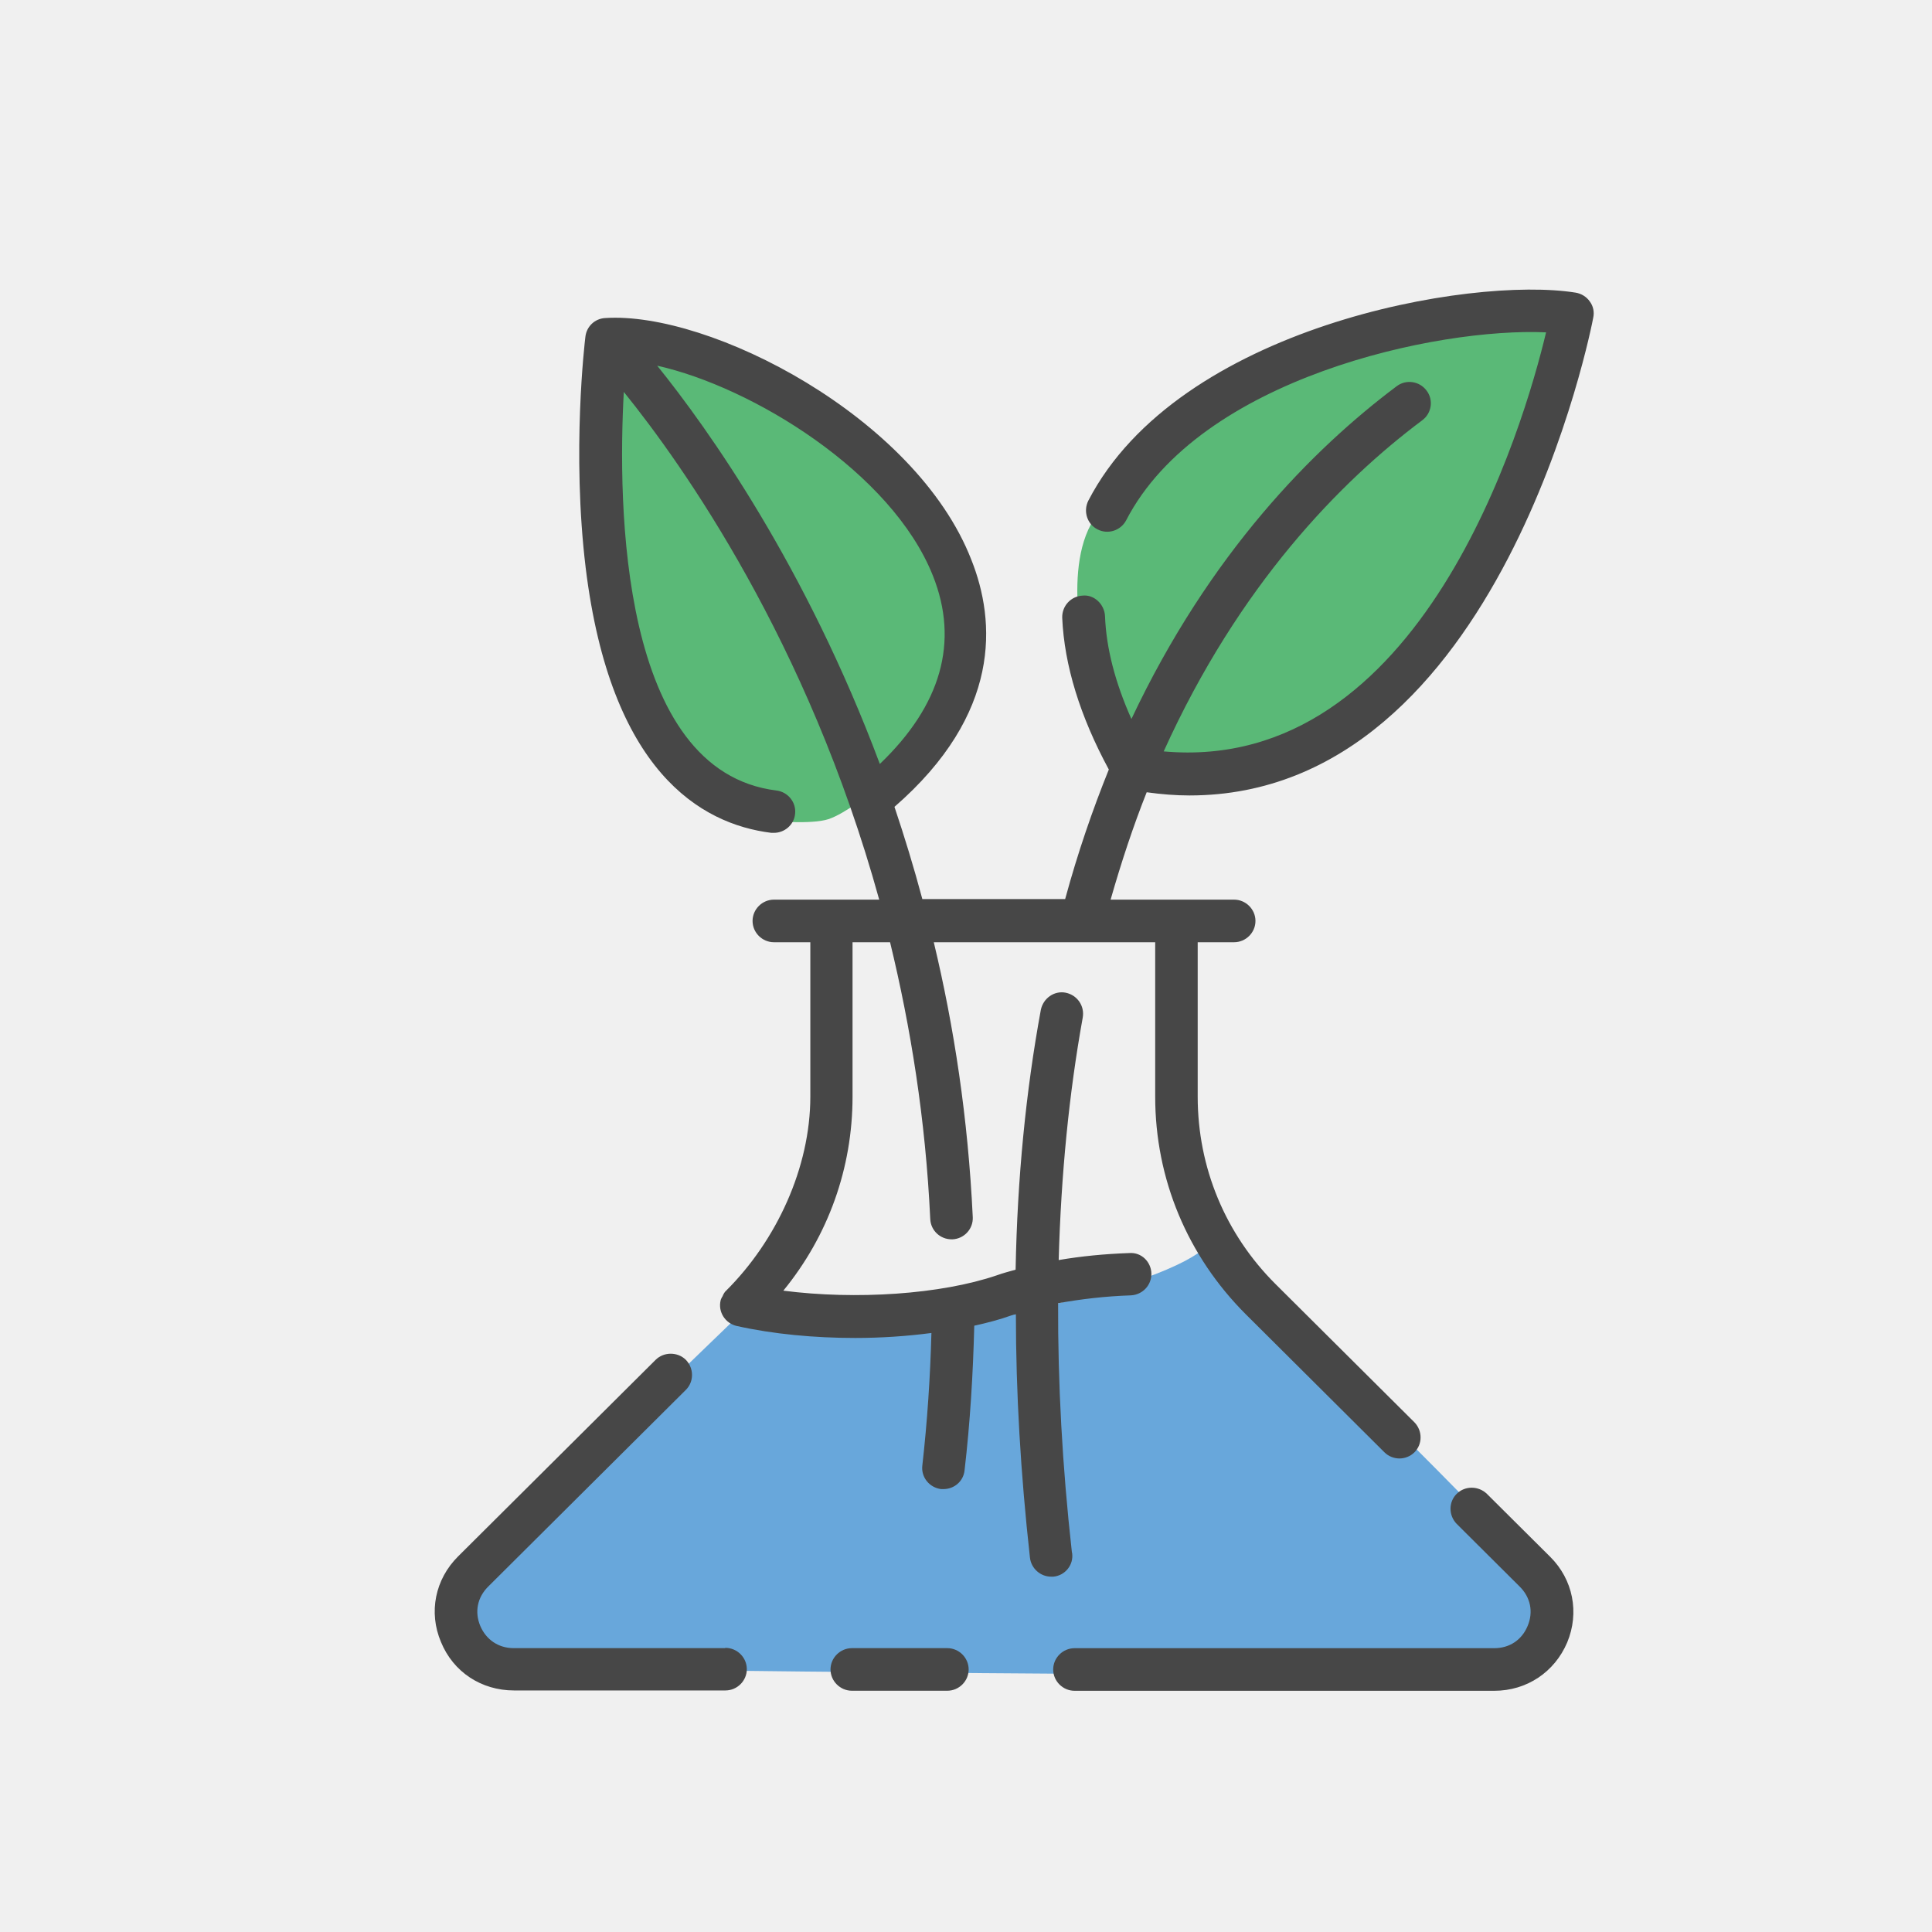
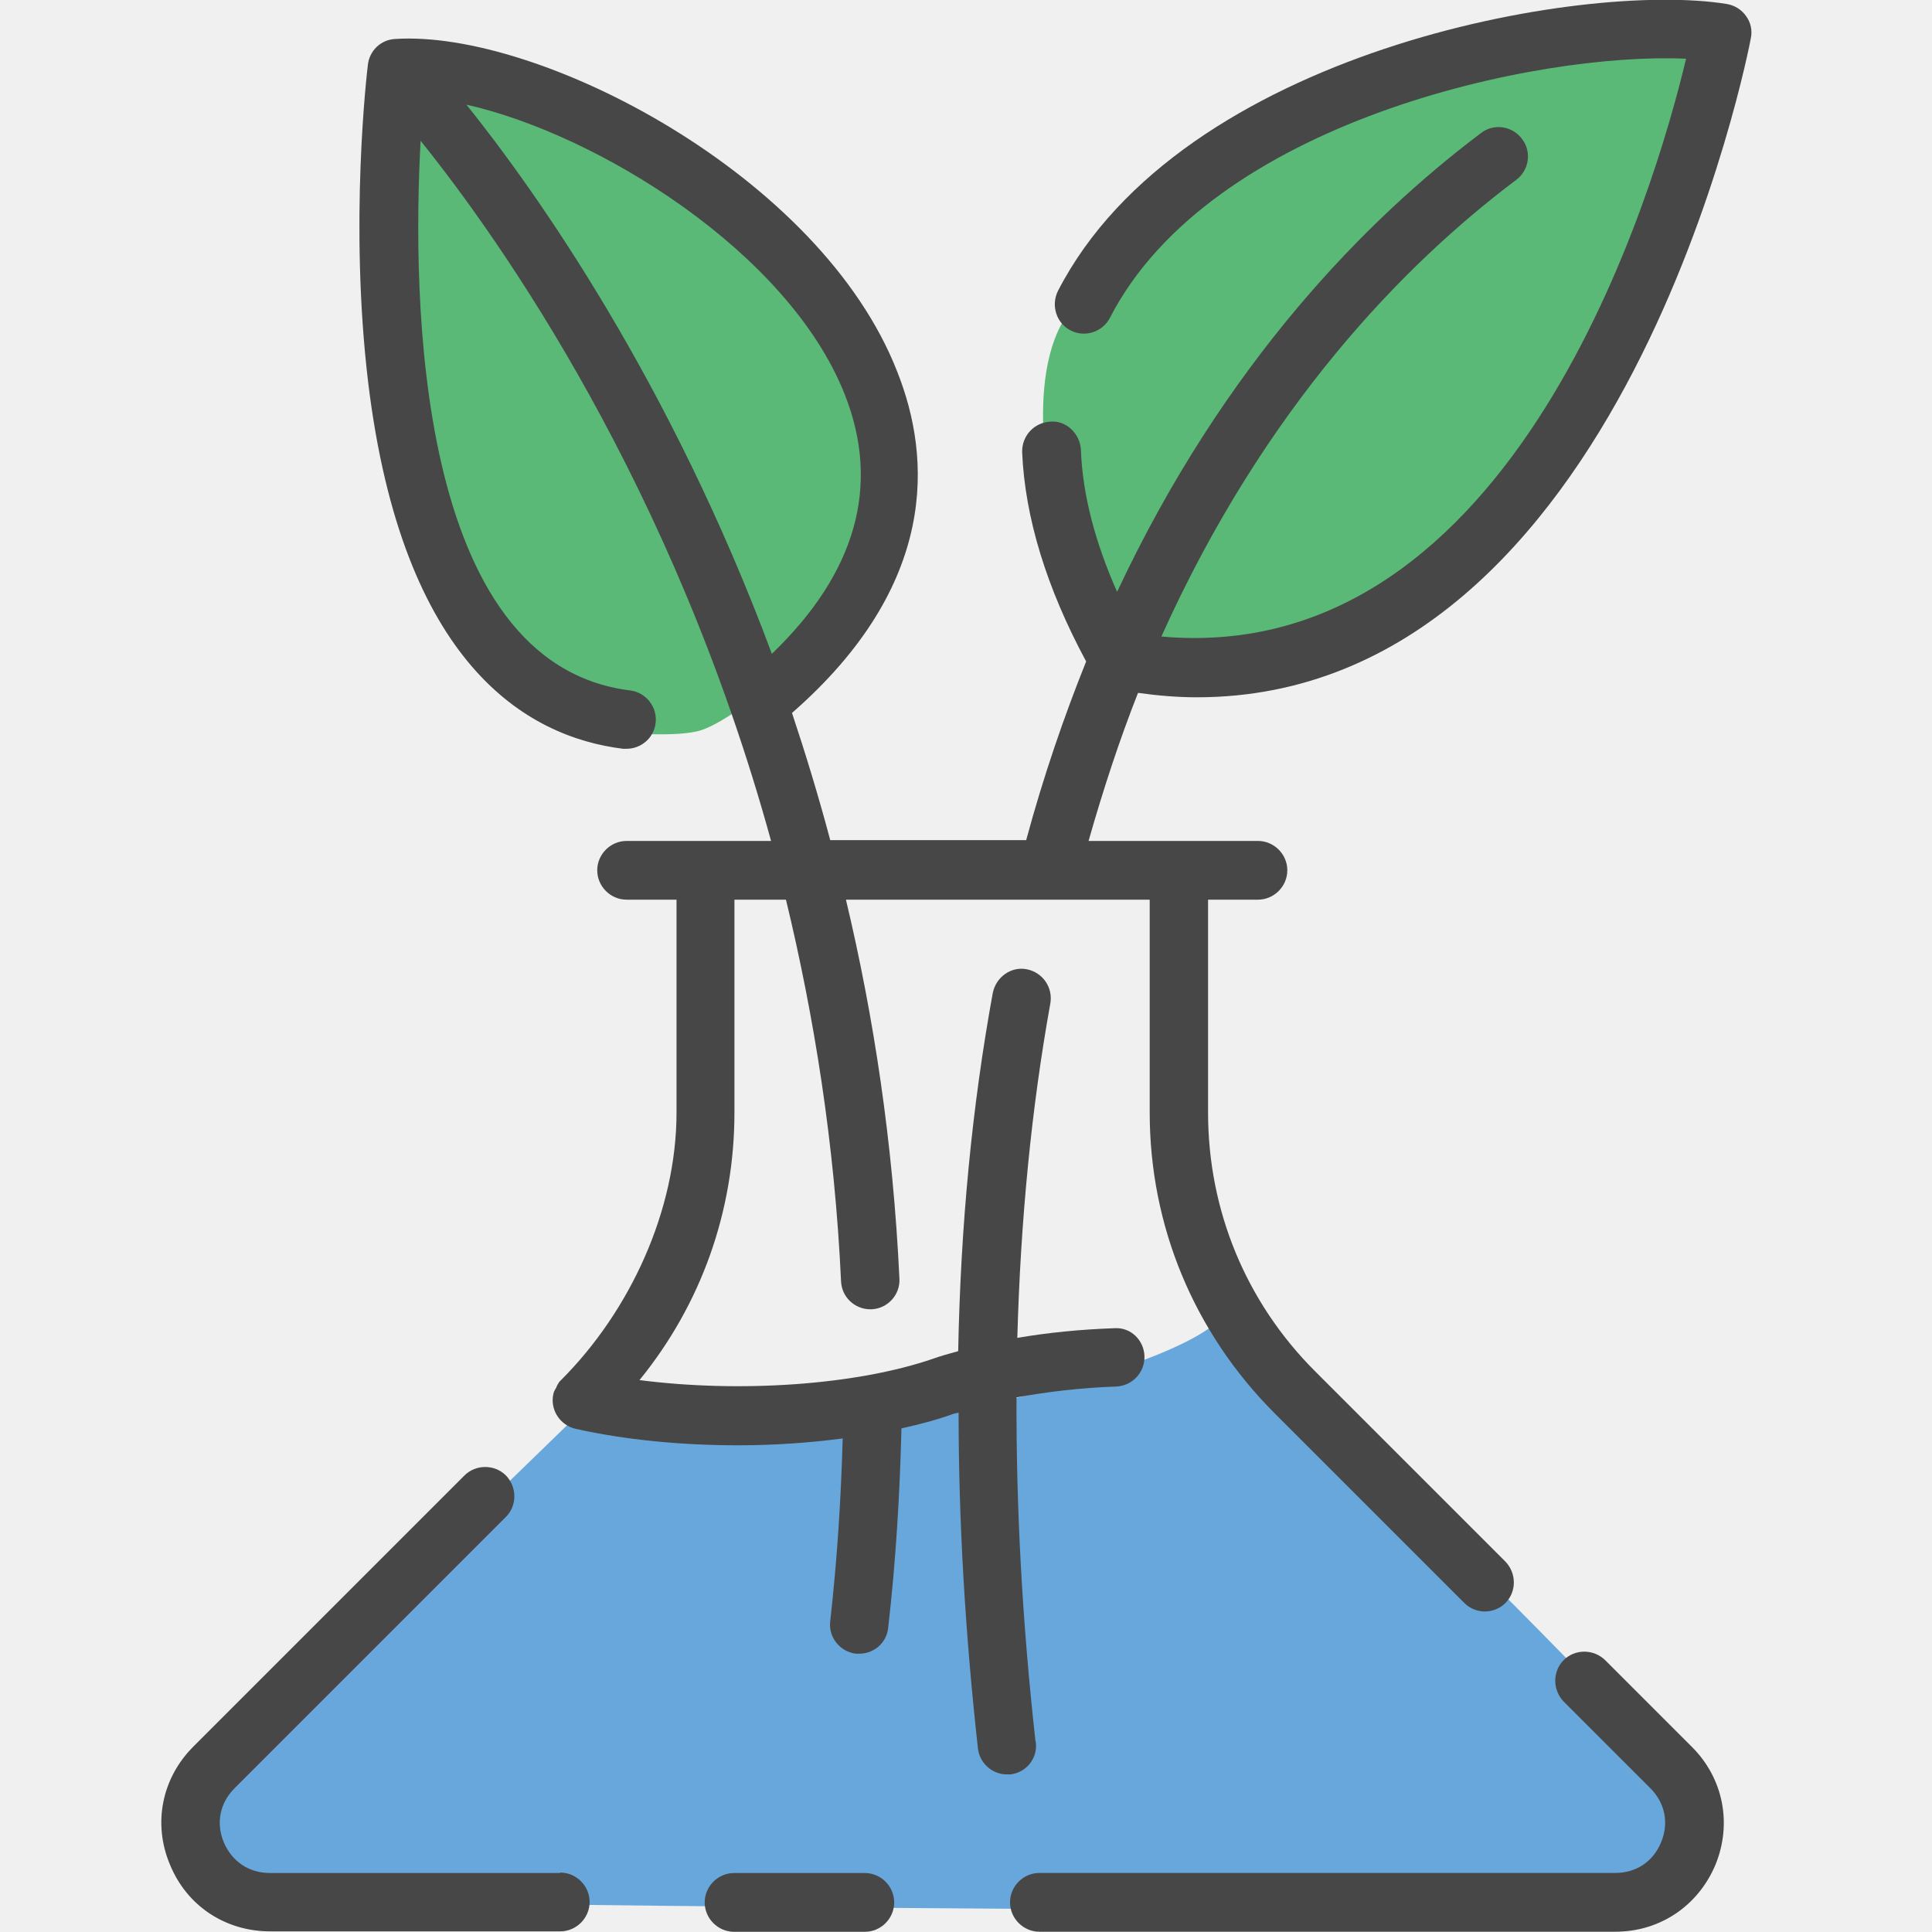
- <svg xmlns="http://www.w3.org/2000/svg" width="40" height="40" viewBox="0 0 40 40" fill="none">
-   <path d="M18.08 16.386C18.08 16.386 19.167 15.268 19.513 14.845C19.859 14.422 19.902 14.573 19.938 14.265C19.975 13.957 19.975 13.069 19.902 12.489C19.829 11.909 18.663 10.06 18.663 10.06L15.014 7.553L12.847 7.088L12.422 10.175L13.199 14.725L14.747 16.38L15.949 16.996C15.949 16.996 16.799 17.075 17.151 16.96C17.504 16.845 18.08 16.38 18.08 16.38V16.386Z" fill="#5AB977" />
-   <path d="M23.463 15.577L22.455 13.571C22.455 13.571 21.915 11.335 22.88 10.483C23.846 9.632 26.681 7.324 26.681 7.324L29.122 6.707L32.534 6.436L31.562 10.097L29.237 13.951L26.948 15.685L24.234 15.993L23.457 15.57L23.463 15.577Z" fill="#5AB977" />
-   <path d="M15.713 26.831L10.601 31.767C10.601 31.767 9.593 32.154 9.441 32.849C9.289 33.544 9.362 34.317 10.06 34.468C10.758 34.619 29.822 34.698 29.822 34.698C29.822 34.698 31.68 34.927 31.838 34.39C31.996 33.852 32.227 33.387 32.069 32.922C31.911 32.456 25.014 25.75 25.014 25.75C25.014 25.75 24.783 26.282 21.912 26.983C19.04 27.683 16.872 27.448 16.563 27.448C16.253 27.448 15.713 26.831 15.713 26.831Z" fill="#68A7DB" />
-   <path d="M15.013 34.123H10.636C10.32 34.123 10.065 33.948 9.944 33.664C9.822 33.374 9.883 33.072 10.107 32.849L14.2 28.776C14.37 28.607 14.37 28.329 14.2 28.154C14.03 27.985 13.744 27.985 13.574 28.154L9.482 32.226C9.009 32.698 8.869 33.38 9.13 33.996C9.385 34.619 9.968 34.999 10.642 34.999H15.019C15.262 34.999 15.462 34.8 15.462 34.558C15.462 34.317 15.262 34.117 15.019 34.117L15.013 34.123Z" fill="#474747" />
-   <path d="M19.612 34.123H17.639C17.396 34.123 17.195 34.322 17.195 34.564C17.195 34.806 17.396 35.005 17.639 35.005H19.612C19.855 35.005 20.055 34.806 20.055 34.564C20.055 34.322 19.855 34.123 19.612 34.123Z" fill="#474747" />
-   <path d="M30.784 30.928C30.608 30.759 30.329 30.759 30.159 30.928C29.989 31.097 29.989 31.375 30.159 31.55L31.464 32.849C31.689 33.072 31.75 33.374 31.628 33.664C31.507 33.955 31.252 34.124 30.936 34.124H22.248C22.005 34.124 21.805 34.323 21.805 34.565C21.805 34.806 22.005 35.006 22.248 35.006H30.936C31.61 35.006 32.187 34.619 32.448 34.003C32.703 33.387 32.569 32.704 32.096 32.233L30.79 30.934L30.784 30.928Z" fill="#474747" />
-   <path d="M22.192 32.135C21.992 30.347 21.901 28.631 21.907 26.982C22.375 26.897 22.878 26.837 23.413 26.819C23.656 26.807 23.844 26.607 23.838 26.366C23.832 26.124 23.631 25.924 23.382 25.943C22.866 25.961 22.381 26.009 21.919 26.088C21.968 24.323 22.132 22.644 22.417 21.067C22.459 20.825 22.302 20.602 22.065 20.553C21.828 20.505 21.597 20.668 21.549 20.91C21.239 22.596 21.063 24.39 21.027 26.287C20.899 26.323 20.759 26.36 20.644 26.402C19.479 26.8 17.724 26.915 16.218 26.722C17.147 25.586 17.651 24.184 17.651 22.704V19.508H18.428C18.853 21.26 19.163 23.169 19.26 25.242C19.272 25.477 19.466 25.659 19.703 25.659C19.709 25.659 19.715 25.659 19.721 25.659C19.964 25.647 20.152 25.441 20.14 25.2C20.043 23.151 19.752 21.254 19.333 19.508H23.917V22.704C23.917 24.408 24.584 26.003 25.793 27.211L28.664 30.069C28.749 30.154 28.865 30.196 28.974 30.196C29.083 30.196 29.199 30.154 29.284 30.069C29.454 29.9 29.454 29.622 29.284 29.447L26.412 26.589C25.368 25.55 24.797 24.172 24.797 22.704V19.508H25.55C25.793 19.508 25.993 19.309 25.993 19.067C25.993 18.826 25.793 18.626 25.55 18.626H22.994C23.218 17.841 23.467 17.092 23.741 16.403C24.044 16.445 24.342 16.469 24.627 16.469C31.081 16.469 32.969 6.682 32.987 6.573C33.011 6.458 32.987 6.337 32.914 6.241C32.848 6.144 32.738 6.078 32.623 6.059C30.449 5.709 24.396 6.766 22.532 10.367C22.423 10.585 22.508 10.851 22.721 10.959C22.939 11.074 23.206 10.983 23.316 10.772C24.84 7.824 29.763 6.778 32.01 6.881C31.548 8.814 29.442 16.034 24.093 15.557C25.653 12.107 27.76 9.962 29.448 8.7C29.642 8.555 29.684 8.277 29.533 8.083C29.387 7.89 29.108 7.848 28.913 7.999C27.189 9.292 25.046 11.449 23.425 14.886C23.091 14.137 22.903 13.424 22.878 12.754C22.866 12.512 22.654 12.307 22.417 12.331C22.174 12.343 21.986 12.542 21.992 12.79C22.035 13.775 22.362 14.832 22.957 15.932C22.623 16.759 22.314 17.653 22.053 18.614H19.096C18.92 17.956 18.726 17.321 18.519 16.705C20.735 14.778 20.62 12.868 20.11 11.588C18.956 8.627 14.688 6.44 12.527 6.585C12.314 6.597 12.144 6.76 12.12 6.972C12.108 7.068 11.835 9.358 12.126 11.757C12.642 15.962 14.5 17.061 15.969 17.243C15.988 17.243 16.006 17.243 16.024 17.243C16.242 17.243 16.437 17.079 16.461 16.856C16.491 16.614 16.315 16.397 16.078 16.367C12.83 15.968 12.788 10.452 12.915 8.114C14.136 9.624 16.728 13.285 18.203 18.626H16.024C15.781 18.626 15.581 18.826 15.581 19.067C15.581 19.309 15.781 19.508 16.024 19.508H16.777V22.704C16.777 24.172 16.078 25.683 15.034 26.722C15.028 26.728 15.016 26.74 15.01 26.746C14.992 26.77 14.98 26.794 14.967 26.819C14.967 26.831 14.955 26.843 14.949 26.855C14.937 26.879 14.925 26.897 14.919 26.927C14.864 27.163 15.016 27.399 15.253 27.453C16.012 27.622 16.862 27.701 17.706 27.701C18.24 27.701 18.774 27.665 19.284 27.598C19.26 28.504 19.199 29.429 19.096 30.341C19.066 30.583 19.242 30.8 19.485 30.83C19.503 30.83 19.521 30.83 19.533 30.83C19.758 30.83 19.946 30.667 19.97 30.444C20.086 29.447 20.146 28.444 20.171 27.447C20.444 27.387 20.699 27.32 20.936 27.235C20.966 27.223 21.002 27.217 21.033 27.211C21.033 28.825 21.13 30.504 21.324 32.25C21.349 32.474 21.543 32.643 21.761 32.643C21.779 32.643 21.792 32.643 21.81 32.643C22.053 32.619 22.229 32.401 22.198 32.16L22.192 32.135ZM13.601 7.57C15.581 8.011 18.465 9.781 19.315 11.92C19.861 13.291 19.485 14.602 18.216 15.817C16.686 11.727 14.664 8.881 13.601 7.564V7.57Z" fill="#474747" />
+ <svg xmlns="http://www.w3.org/2000/svg" width="48" height="48" viewBox="0 0 48 48" fill="none">
+   <g clip-path="url(#clip0_1374_3927)">
+     <path d="M18.953 17.191C18.953 17.191 20.743 15.341 21.313 14.641C21.883 13.941 21.953 14.191 22.013 13.681C22.073 13.171 22.073 11.701 21.953 10.741C21.833 9.781 19.913 6.721 19.913 6.721L13.903 2.571L10.333 1.801L9.633 6.911L10.913 14.441L13.463 17.181L15.443 18.201C15.443 18.201 16.843 18.331 17.423 18.141C18.003 17.951 18.953 17.181 18.953 17.181V17.191Z" fill="#5AB977" />
+     <path d="M27.822 15.851L26.162 12.531C26.162 12.531 25.272 8.831 26.862 7.421C28.452 6.011 33.122 2.191 33.122 2.191L37.142 1.171L42.762 0.721L41.162 6.781L37.332 13.161L33.562 16.031L29.092 16.541L27.812 15.841L27.822 15.851Z" fill="#5AB977" />
+     <path d="M15.048 34.48L6.628 42.65C6.628 42.65 4.968 43.289 4.718 44.44C4.468 45.59 4.588 46.87 5.738 47.12C6.888 47.37 38.288 47.499 38.288 47.499C38.288 47.499 41.348 47.88 41.608 46.989C41.868 46.099 42.248 45.33 41.988 44.559C41.728 43.789 30.368 32.69 30.368 32.69C30.368 32.69 29.988 33.569 25.258 34.73C20.528 35.889 16.958 35.499 16.448 35.499C15.938 35.499 15.048 34.48 15.048 34.48V34.48Z" fill="#68A7DB" />
+     <path d="M13.909 46.534H6.701C6.181 46.534 5.761 46.244 5.561 45.774C5.361 45.294 5.461 44.795 5.831 44.425L12.569 37.687C12.849 37.407 12.849 36.947 12.569 36.657C12.289 36.377 11.819 36.377 11.54 36.657L4.802 43.395C4.022 44.175 3.792 45.304 4.222 46.324C4.642 47.354 5.601 47.984 6.711 47.984H13.919C14.319 47.984 14.649 47.654 14.649 47.254C14.649 46.854 14.319 46.524 13.919 46.524L13.909 46.534Z" fill="#474747" />
+     <path d="M21.487 46.535H18.238C17.838 46.535 17.508 46.865 17.508 47.265C17.508 47.665 17.838 47.995 18.238 47.995H21.487C21.887 47.995 22.216 47.665 22.216 47.265C22.216 46.865 21.887 46.535 21.487 46.535Z" fill="#474747" />
+     <path d="M39.879 41.245C39.589 40.965 39.129 40.965 38.849 41.245C38.57 41.525 38.57 41.985 38.849 42.275L40.999 44.424C41.369 44.794 41.469 45.294 41.269 45.774C41.069 46.254 40.649 46.533 40.129 46.533H25.823C25.424 46.533 25.094 46.863 25.094 47.263C25.094 47.663 25.424 47.993 25.823 47.993H40.129C41.239 47.993 42.188 47.353 42.618 46.334C43.038 45.314 42.818 44.184 42.038 43.404L39.889 41.255L39.879 41.245Z" fill="#474747" />
+     <path d="M25.725 43.246C25.395 40.286 25.245 37.447 25.255 34.718C26.025 34.578 26.855 34.478 27.734 34.448C28.134 34.428 28.444 34.099 28.434 33.699C28.424 33.299 28.094 32.969 27.684 32.999C26.835 33.029 26.035 33.109 25.275 33.239C25.355 30.32 25.625 27.541 26.095 24.931C26.165 24.531 25.905 24.162 25.515 24.082C25.125 24.002 24.745 24.271 24.665 24.671C24.155 27.46 23.866 30.43 23.806 33.569C23.596 33.629 23.366 33.689 23.176 33.759C21.256 34.418 18.367 34.608 15.888 34.288C17.418 32.409 18.247 30.09 18.247 27.64V22.352H19.527C20.227 25.251 20.737 28.41 20.896 31.839C20.916 32.229 21.236 32.529 21.626 32.529C21.636 32.529 21.646 32.529 21.656 32.529C22.056 32.509 22.366 32.169 22.346 31.769C22.186 28.38 21.706 25.241 21.017 22.352H28.564V27.64C28.564 30.46 29.664 33.099 31.653 35.098L36.382 39.827C36.522 39.967 36.712 40.037 36.892 40.037C37.072 40.037 37.261 39.967 37.401 39.827C37.681 39.547 37.681 39.087 37.401 38.797L32.673 34.069C30.953 32.349 30.014 30.07 30.014 27.64V22.352H31.253C31.653 22.352 31.983 22.022 31.983 21.622C31.983 21.223 31.653 20.893 31.253 20.893H27.045C27.415 19.593 27.824 18.353 28.274 17.214C28.774 17.284 29.264 17.324 29.734 17.324C40.361 17.324 43.469 1.129 43.499 0.949C43.539 0.759 43.499 0.559 43.38 0.399C43.27 0.239 43.09 0.129 42.9 0.099C39.321 -0.481 29.354 1.269 26.285 7.227C26.105 7.587 26.245 8.027 26.595 8.207C26.955 8.396 27.395 8.246 27.575 7.897C30.084 3.018 38.191 1.289 41.89 1.459C41.13 4.658 37.661 16.604 28.854 15.814C31.423 10.106 34.892 6.557 37.671 4.468C37.991 4.228 38.061 3.768 37.811 3.448C37.571 3.128 37.111 3.058 36.792 3.308C33.953 5.447 30.424 9.016 27.754 14.704C27.205 13.465 26.895 12.285 26.855 11.176C26.835 10.776 26.485 10.436 26.095 10.476C25.695 10.496 25.385 10.826 25.395 11.236C25.465 12.865 26.005 14.614 26.985 16.434C26.435 17.803 25.925 19.283 25.495 20.873H20.627C20.337 19.783 20.017 18.733 19.677 17.713C23.326 14.524 23.136 11.366 22.296 9.246C20.397 4.348 13.369 0.729 9.81 0.969C9.46 0.989 9.18 1.259 9.14 1.609C9.12 1.768 8.67 5.557 9.15 9.526C10 16.484 13.059 18.303 15.478 18.603C15.508 18.603 15.538 18.603 15.568 18.603C15.928 18.603 16.248 18.333 16.288 17.963C16.338 17.564 16.048 17.204 15.658 17.154C10.31 16.494 10.24 7.367 10.45 3.498C12.459 5.997 16.728 12.055 19.157 20.893H15.568C15.168 20.893 14.838 21.223 14.838 21.622C14.838 22.022 15.168 22.352 15.568 22.352H16.808V27.64C16.808 30.07 15.658 32.569 13.939 34.288C13.929 34.298 13.909 34.318 13.899 34.328C13.869 34.368 13.849 34.408 13.829 34.448C13.829 34.468 13.809 34.488 13.799 34.508C13.779 34.548 13.759 34.578 13.749 34.628C13.659 35.018 13.909 35.408 14.299 35.498C15.548 35.778 16.948 35.908 18.337 35.908C19.217 35.908 20.097 35.848 20.936 35.738C20.896 37.237 20.797 38.767 20.627 40.276C20.577 40.676 20.866 41.036 21.266 41.086C21.296 41.086 21.326 41.086 21.346 41.086C21.716 41.086 22.026 40.816 22.066 40.447C22.256 38.797 22.356 37.138 22.396 35.488C22.846 35.388 23.266 35.278 23.656 35.138C23.706 35.118 23.766 35.108 23.816 35.098C23.816 37.767 23.976 40.547 24.296 43.436C24.335 43.805 24.655 44.085 25.015 44.085C25.045 44.085 25.065 44.085 25.095 44.085C25.495 44.045 25.785 43.685 25.735 43.286L25.725 43.246ZM11.579 2.598C14.838 3.328 19.587 6.257 20.986 9.796C21.886 12.065 21.266 14.235 19.177 16.244C16.658 9.476 13.329 4.768 11.579 2.588V2.598Z" fill="#474747" />
+   </g>
+   <defs>
+     <clipPath id="clip0_1374_3927">
+       <rect width="48" height="48" fill="white" />
+     </clipPath>
+   </defs>
</svg>
